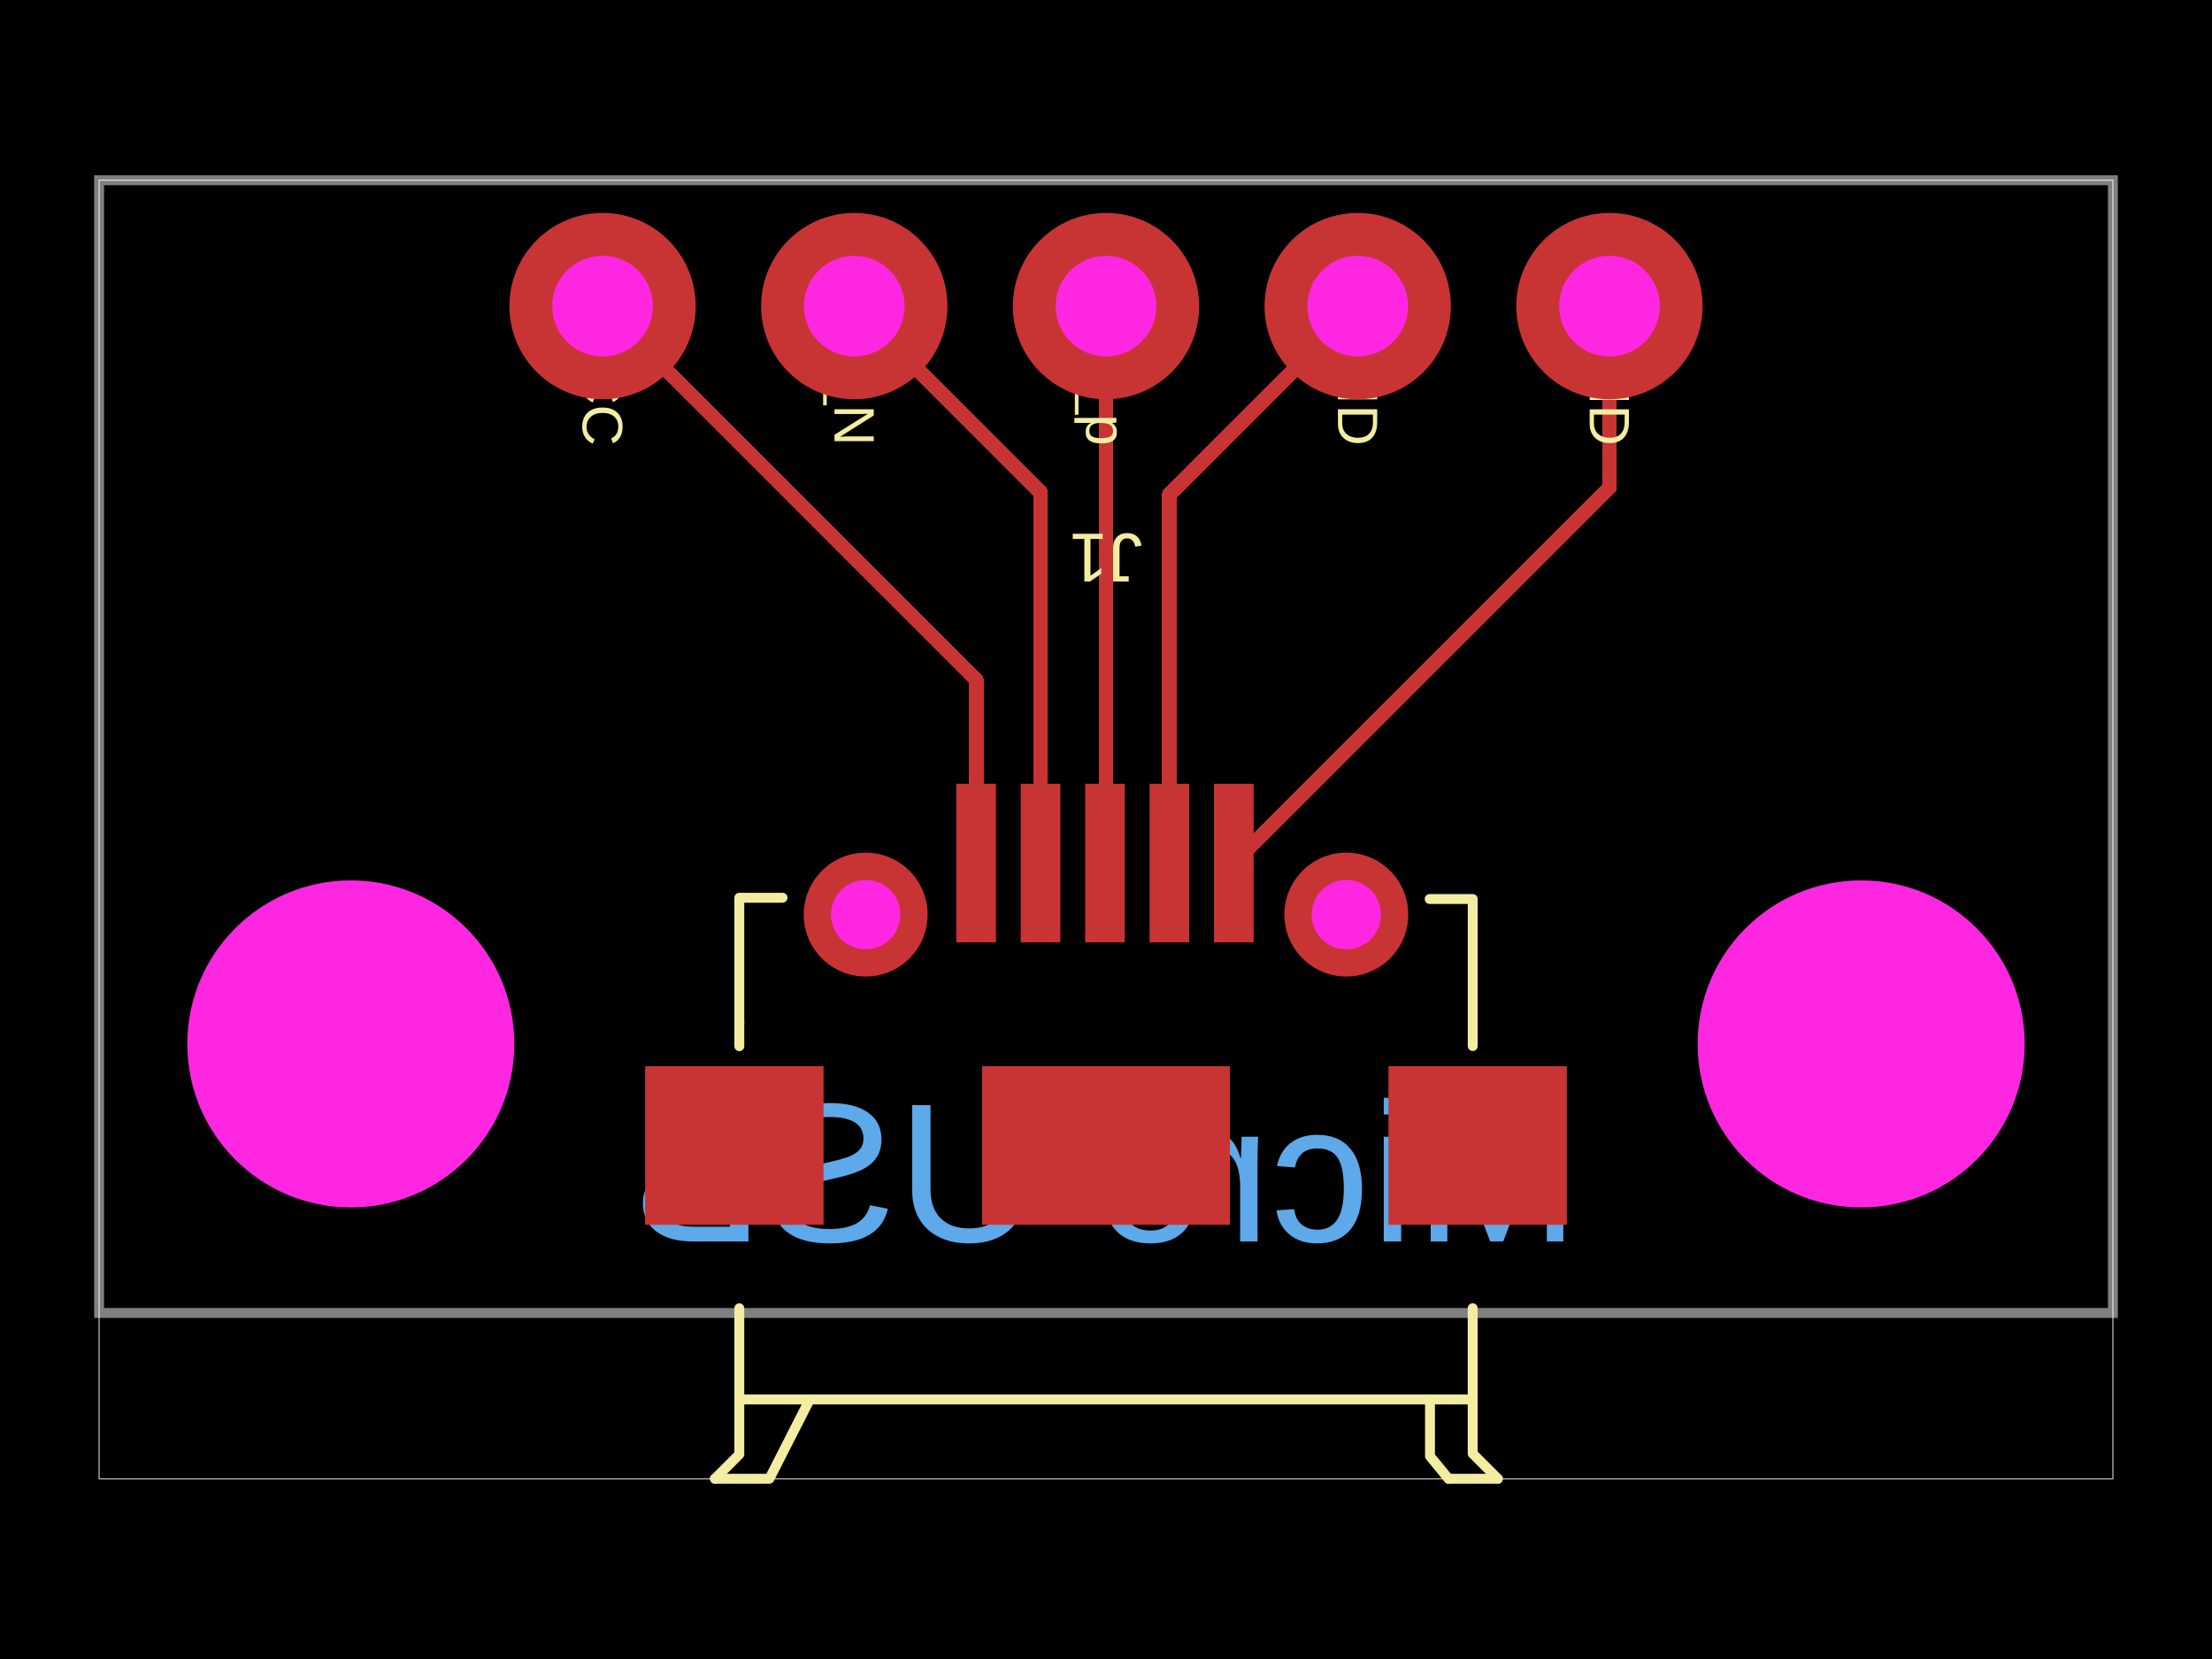
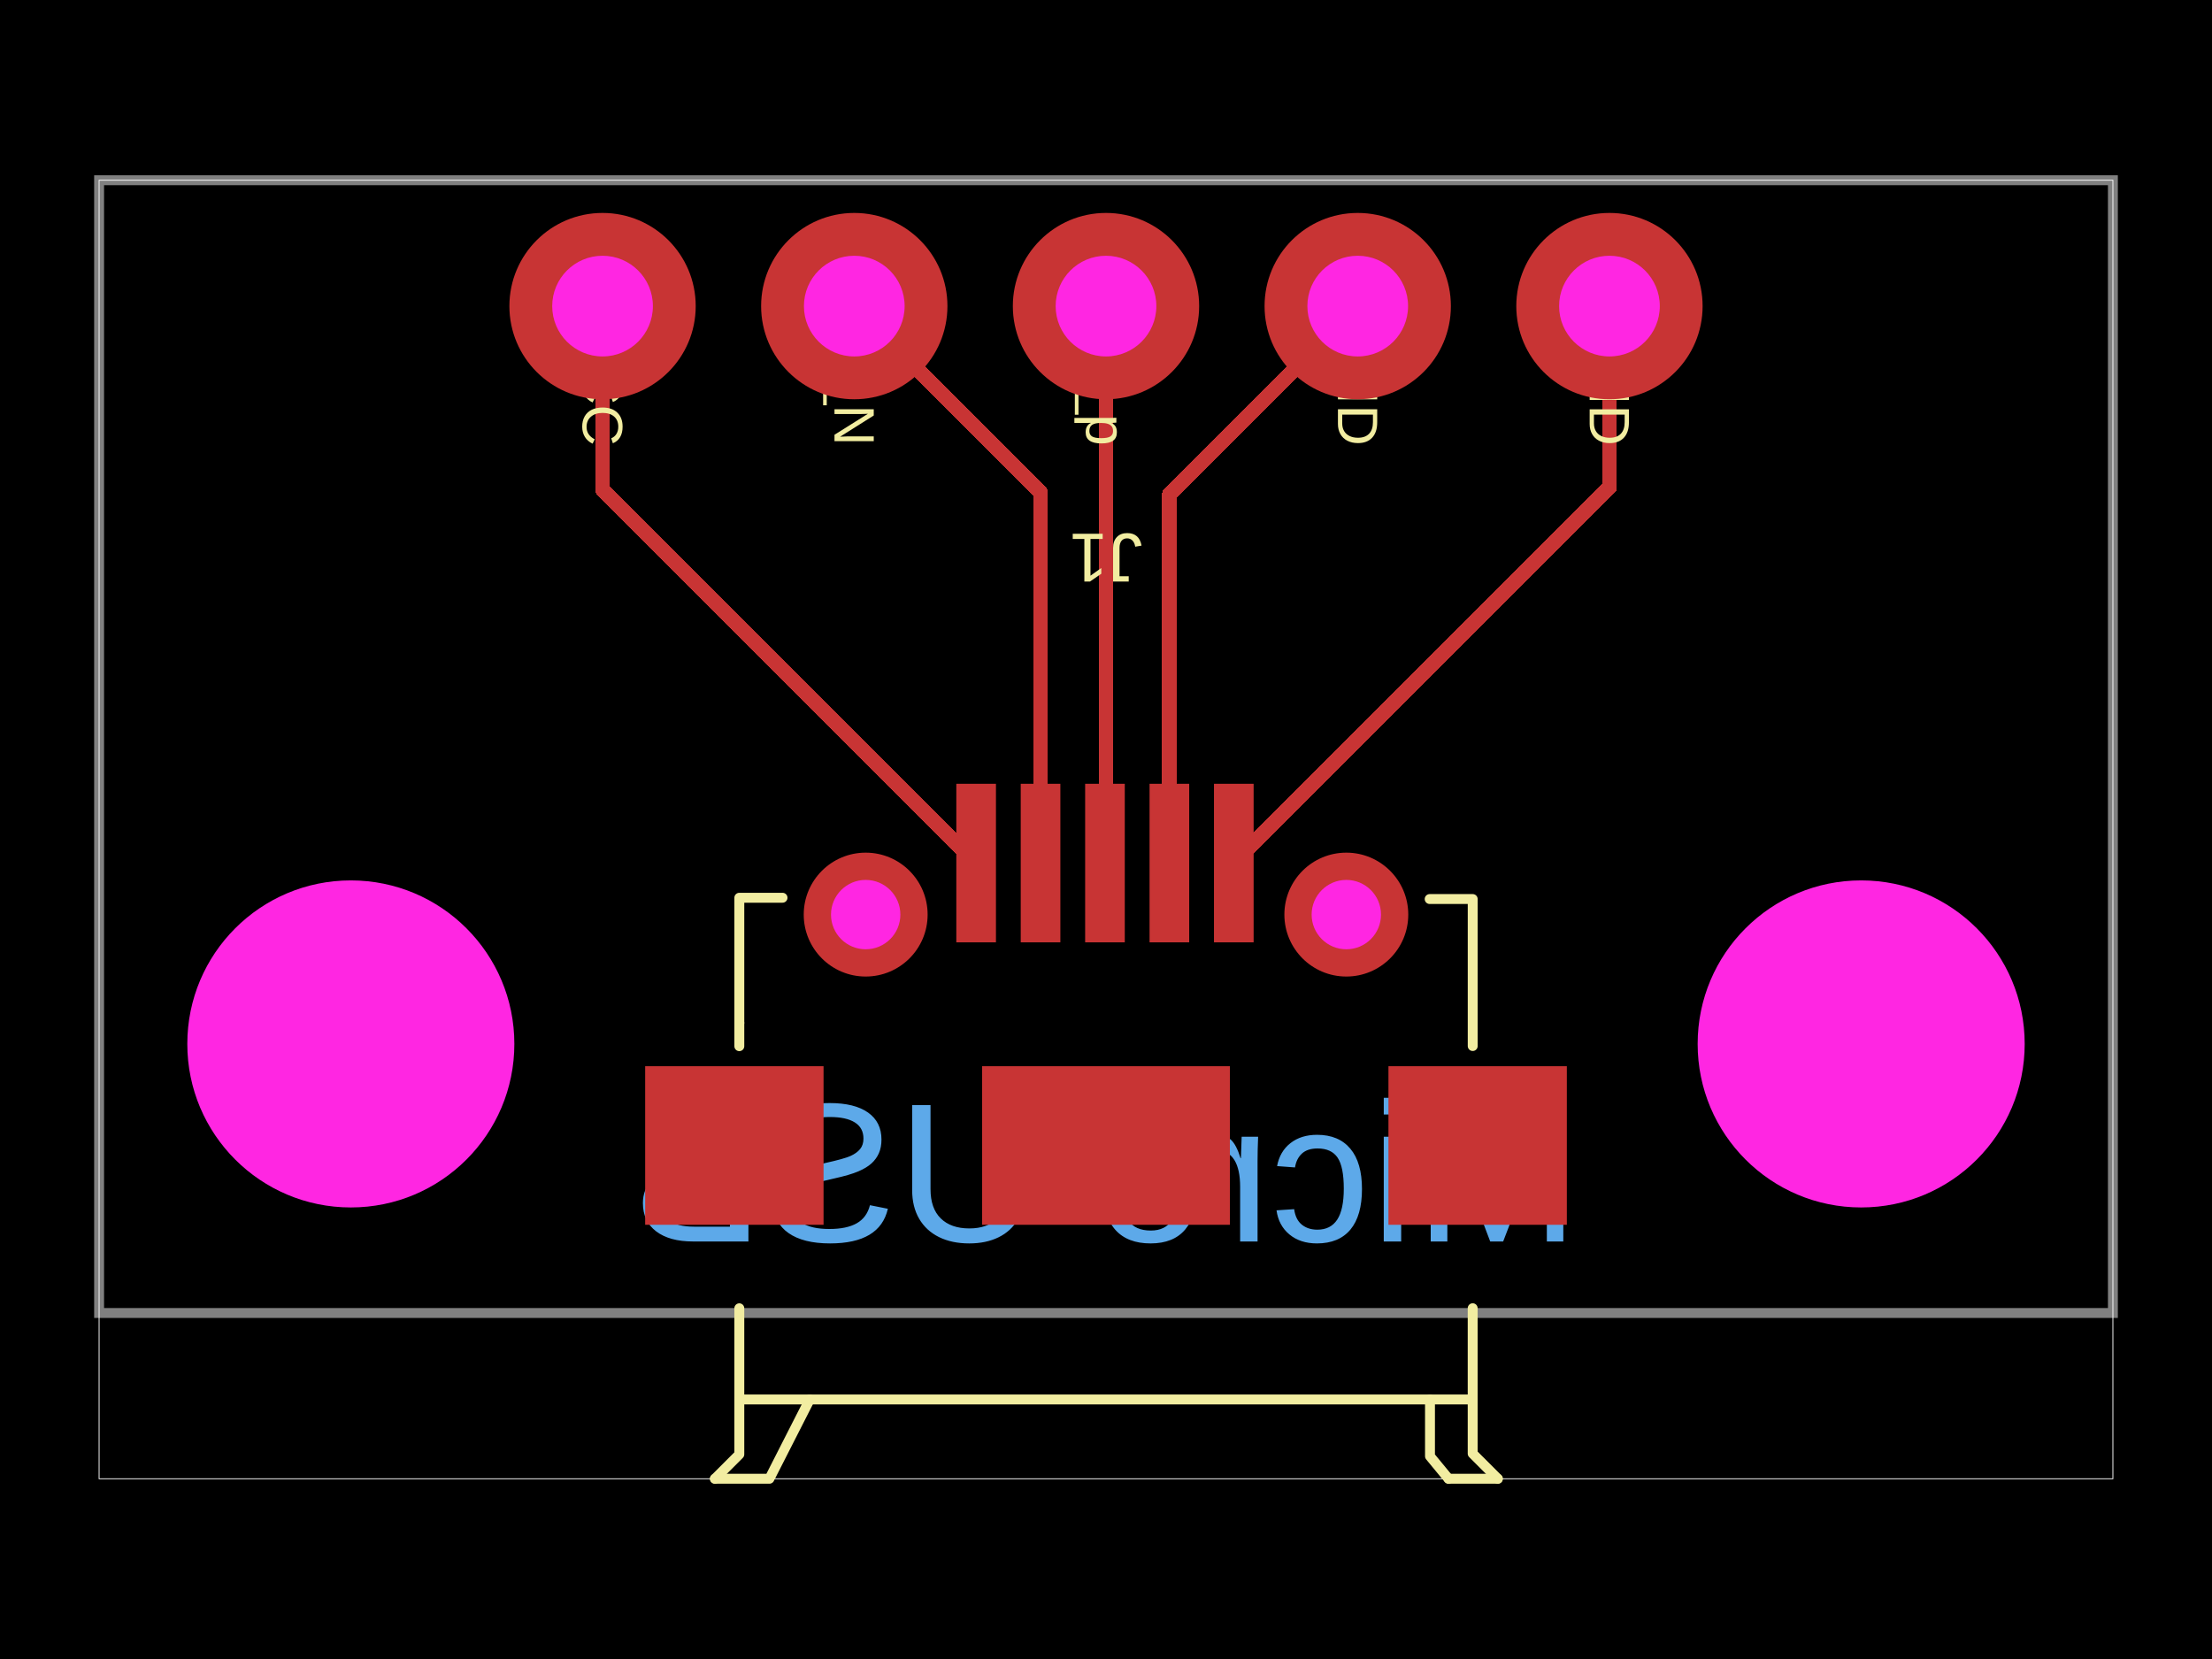
- <svg xmlns="http://www.w3.org/2000/svg" width="800" height="600">
+ <svg xmlns="http://www.w3.org/2000/svg" width="800" height="600" data-software-used-string="@tscircuit/core@0.0.1112">
  <style />
  <rect class="boundary" x="0" y="0" fill="#000" width="800" height="600" data-type="pcb_background" data-pcb-layer="global" />
  <rect class="pcb-boundary" fill="none" stroke="#fff" stroke-width="0.3" x="35.842" y="65.185" width="728.315" height="469.63" data-type="pcb_boundary" data-pcb-layer="global" />
  <path class="pcb-board" d="M 35.842 474.863 L 764.158 474.863 L 764.158 65.185 L 35.842 65.185 Z" fill="none" stroke="rgba(255, 255, 255, 0.5)" stroke-width="3.584" data-type="pcb_board" data-pcb-layer="board" />
-   <text x="0" y="0" dx="0" dy="0" fill="#5da9e9" font-family="Arial, sans-serif" font-size="71.685" text-anchor="middle" dominant-baseline="central" transform="matrix(-1,0,0,1,400,424.1458)" class="pcb-silkscreen-text pcb-silkscreen-bottom" data-pcb-silkscreen-text-id="pcb_silkscreen_text_6" stroke="none" data-type="pcb_silkscreen_text" data-pcb-layer="bottom">Micro USB</text>
+   <text x="0" y="0" dx="0" dy="0" fill="#5da9e9" font-family="Arial, sans-serif" font-size="71.685" text-anchor="middle" dominant-baseline="central" transform="matrix(-1,0,0,1,400,424.1458)" class="pcb-silkscreen-text pcb-silkscreen-bottom" data-pcb-silkscreen-text-id="null" stroke="none" data-type="pcb_silkscreen_text" data-pcb-layer="bottom">Micro USB</text>
  <rect class="pcb-pad" fill="rgb(200, 52, 52)" x="233.333" y="385.613" width="64.516" height="57.348" data-type="pcb_smtpad" data-pcb-layer="top" />
  <rect class="pcb-pad" fill="rgb(200, 52, 52)" x="355.197" y="385.613" width="89.606" height="57.348" data-type="pcb_smtpad" data-pcb-layer="top" />
  <rect class="pcb-pad" fill="rgb(200, 52, 52)" x="502.151" y="385.613" width="64.516" height="57.348" data-type="pcb_smtpad" data-pcb-layer="top" />
  <rect class="pcb-pad" fill="rgb(200, 52, 52)" x="439.052" y="283.467" width="14.337" height="57.348" data-type="pcb_smtpad" data-pcb-layer="top" />
  <rect class="pcb-pad" fill="rgb(200, 52, 52)" x="415.755" y="283.467" width="14.337" height="57.348" data-type="pcb_smtpad" data-pcb-layer="top" />
  <rect class="pcb-pad" fill="rgb(200, 52, 52)" x="392.458" y="283.467" width="14.337" height="57.348" data-type="pcb_smtpad" data-pcb-layer="top" />
  <rect class="pcb-pad" fill="rgb(200, 52, 52)" x="369.161" y="283.467" width="14.337" height="57.348" data-type="pcb_smtpad" data-pcb-layer="top" />
  <rect class="pcb-pad" fill="rgb(200, 52, 52)" x="345.864" y="283.467" width="14.337" height="57.348" data-type="pcb_smtpad" data-pcb-layer="top" />
-   <path class="pcb-trace" stroke="rgb(200, 52, 52)" fill="none" d="M 582.079 110.705 L 582.079 176.296" stroke-width="5.376" stroke-linecap="round" stroke-linejoin="round" shape-rendering="crispEdges" data-type="pcb_trace" data-pcb-layer="top" />
-   <path class="pcb-trace" stroke="rgb(200, 52, 52)" fill="none" d="M 582.079 176.296 L 446.237 312.139" stroke-width="5.376" stroke-linecap="round" stroke-linejoin="round" shape-rendering="crispEdges" data-type="pcb_trace" data-pcb-layer="top" />
-   <path class="pcb-trace" stroke="rgb(200, 52, 52)" fill="none" d="M 491.039 110.705 L 422.939 178.805" stroke-width="5.376" stroke-linecap="round" stroke-linejoin="round" shape-rendering="crispEdges" data-type="pcb_trace" data-pcb-layer="top" />
-   <path class="pcb-trace" stroke="rgb(200, 52, 52)" fill="none" d="M 422.939 178.805 L 422.939 312.139" stroke-width="5.376" stroke-linecap="round" stroke-linejoin="round" shape-rendering="crispEdges" data-type="pcb_trace" data-pcb-layer="top" />
-   <path class="pcb-trace" stroke="rgb(200, 52, 52)" fill="none" d="M 400 110.705 L 400 311.78" stroke-width="5.376" stroke-linecap="round" stroke-linejoin="round" shape-rendering="crispEdges" data-type="pcb_trace" data-pcb-layer="top" />
-   <path class="pcb-trace" stroke="rgb(200, 52, 52)" fill="none" d="M 400 311.78 L 399.642 312.139" stroke-width="5.376" stroke-linecap="round" stroke-linejoin="round" shape-rendering="crispEdges" data-type="pcb_trace" data-pcb-layer="top" />
-   <path class="pcb-trace" stroke="rgb(200, 52, 52)" fill="none" d="M 376.344 312.139 L 376.344 178.088" stroke-width="5.376" stroke-linecap="round" stroke-linejoin="round" shape-rendering="crispEdges" data-type="pcb_trace" data-pcb-layer="top" />
-   <path class="pcb-trace" stroke="rgb(200, 52, 52)" fill="none" d="M 376.344 178.088 L 308.961 110.705" stroke-width="5.376" stroke-linecap="round" stroke-linejoin="round" shape-rendering="crispEdges" data-type="pcb_trace" data-pcb-layer="top" />
-   <path class="pcb-trace" stroke="rgb(200, 52, 52)" fill="none" d="M 353.047 312.139 L 353.047 245.83" stroke-width="5.376" stroke-linecap="round" stroke-linejoin="round" shape-rendering="crispEdges" data-type="pcb_trace" data-pcb-layer="top" />
-   <path class="pcb-trace" stroke="rgb(200, 52, 52)" fill="none" d="M 353.047 245.83 L 217.921 110.705" stroke-width="5.376" stroke-linecap="round" stroke-linejoin="round" shape-rendering="crispEdges" data-type="pcb_trace" data-pcb-layer="top" />
+   <path class="pcb-trace" stroke="rgb(200, 52, 52)" fill="none" d="M 582.079 110.705 L 582.079 176.282" stroke-width="5.376" stroke-linecap="round" stroke-linejoin="round" shape-rendering="crispEdges" data-type="pcb_trace" data-pcb-layer="top" />
+   <path class="pcb-trace" stroke="rgb(200, 52, 52)" fill="none" d="M 582.079 176.282 L 446.221 312.141" stroke-width="5.376" stroke-linecap="round" stroke-linejoin="round" shape-rendering="crispEdges" data-type="pcb_trace" data-pcb-layer="top" />
+   <path class="pcb-trace" stroke="rgb(200, 52, 52)" fill="none" d="M 491.039 110.705 L 422.924 178.821" stroke-width="5.376" stroke-linecap="round" stroke-linejoin="round" shape-rendering="crispEdges" data-type="pcb_trace" data-pcb-layer="top" />
+   <path class="pcb-trace" stroke="rgb(200, 52, 52)" fill="none" d="M 422.924 178.821 L 422.924 312.141" stroke-width="5.376" stroke-linecap="round" stroke-linejoin="round" shape-rendering="crispEdges" data-type="pcb_trace" data-pcb-layer="top" />
+   <path class="pcb-trace" stroke="rgb(200, 52, 52)" fill="none" d="M 400 110.705 L 400 311.767" stroke-width="5.376" stroke-linecap="round" stroke-linejoin="round" shape-rendering="crispEdges" data-type="pcb_trace" data-pcb-layer="top" />
+   <path class="pcb-trace" stroke="rgb(200, 52, 52)" fill="none" d="M 400 311.767 L 399.627 312.141" stroke-width="5.376" stroke-linecap="round" stroke-linejoin="round" shape-rendering="crispEdges" data-type="pcb_trace" data-pcb-layer="top" />
+   <path class="pcb-trace" stroke="rgb(200, 52, 52)" fill="none" d="M 308.961 110.705 L 376.33 178.074" stroke-width="5.376" stroke-linecap="round" stroke-linejoin="round" shape-rendering="crispEdges" data-type="pcb_trace" data-pcb-layer="top" />
+   <path class="pcb-trace" stroke="rgb(200, 52, 52)" fill="none" d="M 376.33 178.074 L 376.33 312.141" stroke-width="5.376" stroke-linecap="round" stroke-linejoin="round" shape-rendering="crispEdges" data-type="pcb_trace" data-pcb-layer="top" />
+   <path class="pcb-trace" stroke="rgb(200, 52, 52)" fill="none" d="M 217.921 110.705 L 217.921 177.029" stroke-width="5.376" stroke-linecap="round" stroke-linejoin="round" shape-rendering="crispEdges" data-type="pcb_trace" data-pcb-layer="top" />
+   <path class="pcb-trace" stroke="rgb(200, 52, 52)" fill="none" d="M 217.921 177.029 L 353.033 312.141" stroke-width="5.376" stroke-linecap="round" stroke-linejoin="round" shape-rendering="crispEdges" data-type="pcb_trace" data-pcb-layer="top" />
  <path class="pcb-silkscreen pcb-silkscreen-top" d="M 258.552 534.796 L 278.269 534.815 L 292.874 506.118" fill="none" stroke="#f2eda1" stroke-width="3.584" stroke-linecap="round" stroke-linejoin="round" data-pcb-component-id="pcb_component_0" data-pcb-silkscreen-path-id="pcb_silkscreen_path_0" data-type="pcb_silkscreen_path" data-pcb-layer="top" />
  <path class="pcb-silkscreen pcb-silkscreen-top" d="M 517.176 506.141 L 517.176 526.669 L 523.884 534.815" fill="none" stroke="#f2eda1" stroke-width="3.584" stroke-linecap="round" stroke-linejoin="round" data-pcb-component-id="pcb_component_0" data-pcb-silkscreen-path-id="pcb_silkscreen_path_1" data-type="pcb_silkscreen_path" data-pcb-layer="top" />
  <path class="pcb-silkscreen pcb-silkscreen-top" d="M 541.71 534.815 L 523.884 534.815" fill="none" stroke="#f2eda1" stroke-width="3.584" stroke-linecap="round" stroke-linejoin="round" data-pcb-component-id="pcb_component_0" data-pcb-silkscreen-path-id="pcb_silkscreen_path_2" data-type="pcb_silkscreen_path" data-pcb-layer="top" />
  <path class="pcb-silkscreen pcb-silkscreen-top" d="M 532.616 506.141 L 532.616 525.721 L 541.71 534.815" fill="none" stroke="#f2eda1" stroke-width="3.584" stroke-linecap="round" stroke-linejoin="round" data-pcb-component-id="pcb_component_0" data-pcb-silkscreen-path-id="pcb_silkscreen_path_3" data-type="pcb_silkscreen_path" data-pcb-layer="top" />
  <path class="pcb-silkscreen pcb-silkscreen-top" d="M 267.384 506.141 L 267.384 525.988 L 258.557 534.815" fill="none" stroke="#f2eda1" stroke-width="3.584" stroke-linecap="round" stroke-linejoin="round" data-pcb-component-id="pcb_component_0" data-pcb-silkscreen-path-id="pcb_silkscreen_path_4" data-type="pcb_silkscreen_path" data-pcb-layer="top" />
  <path class="pcb-silkscreen pcb-silkscreen-top" d="M 267.384 369.941 L 267.384 324.684 L 283.012 324.684" fill="none" stroke="#f2eda1" stroke-width="3.584" stroke-linecap="round" stroke-linejoin="round" data-pcb-component-id="pcb_component_0" data-pcb-silkscreen-path-id="pcb_silkscreen_path_5" data-type="pcb_silkscreen_path" data-pcb-layer="top" />
  <path class="pcb-silkscreen pcb-silkscreen-top" d="M 517.058 325.15 L 532.626 325.15 L 532.626 326.971 L 532.626 378.317" fill="none" stroke="#f2eda1" stroke-width="3.584" stroke-linecap="round" stroke-linejoin="round" data-pcb-component-id="pcb_component_0" data-pcb-silkscreen-path-id="pcb_silkscreen_path_6" data-type="pcb_silkscreen_path" data-pcb-layer="top" />
  <path class="pcb-silkscreen pcb-silkscreen-top" d="M 267.384 378.371 L 267.384 369.941" fill="none" stroke="#f2eda1" stroke-width="3.584" stroke-linecap="round" stroke-linejoin="round" data-pcb-component-id="pcb_component_0" data-pcb-silkscreen-path-id="pcb_silkscreen_path_7" data-type="pcb_silkscreen_path" data-pcb-layer="top" />
  <path class="pcb-silkscreen pcb-silkscreen-top" d="M 532.616 473.134 L 532.616 506.141 L 267.384 506.141 L 267.384 473.152" fill="none" stroke="#f2eda1" stroke-width="3.584" stroke-linecap="round" stroke-linejoin="round" data-pcb-component-id="pcb_component_0" data-pcb-silkscreen-path-id="pcb_silkscreen_path_8" data-type="pcb_silkscreen_path" data-pcb-layer="top" />
-   <text x="0" y="0" dx="0" dy="0" fill="#f2eda1" font-family="Arial, sans-serif" font-size="20.645" text-anchor="end" dominant-baseline="central" transform="matrix(-1.8369701987210297e-16,1,-1,-1.8369701987210297e-16,582.0789,161.2426)" class="pcb-silkscreen-text pcb-silkscreen-top" data-pcb-silkscreen-text-id="pcb_silkscreen_text_0" stroke="none" data-type="pcb_silkscreen_text" data-pcb-layer="top">GND</text>
-   <text x="0" y="0" dx="0" dy="0" fill="#f2eda1" font-family="Arial, sans-serif" font-size="20.645" text-anchor="end" dominant-baseline="central" transform="matrix(-1.8369701987210297e-16,1,-1,-1.8369701987210297e-16,491.0394,161.2426)" class="pcb-silkscreen-text pcb-silkscreen-top" data-pcb-silkscreen-text-id="pcb_silkscreen_text_1" stroke="none" data-type="pcb_silkscreen_text" data-pcb-layer="top">ID</text>
-   <text x="0" y="0" dx="0" dy="0" fill="#f2eda1" font-family="Arial, sans-serif" font-size="20.645" text-anchor="end" dominant-baseline="central" transform="matrix(-1.8369701987210297e-16,1,-1,-1.8369701987210297e-16,400,161.2426)" class="pcb-silkscreen-text pcb-silkscreen-top" data-pcb-silkscreen-text-id="pcb_silkscreen_text_2" stroke="none" data-type="pcb_silkscreen_text" data-pcb-layer="top">D_p</text>
-   <text x="0" y="0" dx="0" dy="0" fill="#f2eda1" font-family="Arial, sans-serif" font-size="20.645" text-anchor="end" dominant-baseline="central" transform="matrix(-1.8369701987210297e-16,1,-1,-1.8369701987210297e-16,308.9606,161.2426)" class="pcb-silkscreen-text pcb-silkscreen-top" data-pcb-silkscreen-text-id="pcb_silkscreen_text_3" stroke="none" data-type="pcb_silkscreen_text" data-pcb-layer="top">D_N</text>
-   <text x="0" y="0" dx="0" dy="0" fill="#f2eda1" font-family="Arial, sans-serif" font-size="20.645" text-anchor="end" dominant-baseline="central" transform="matrix(-1.8369701987210297e-16,1,-1,-1.8369701987210297e-16,217.9211,161.2426)" class="pcb-silkscreen-text pcb-silkscreen-top" data-pcb-silkscreen-text-id="pcb_silkscreen_text_4" stroke="none" data-type="pcb_silkscreen_text" data-pcb-layer="top">VCC</text>
-   <text x="0" y="0" dx="0" dy="0" fill="#f2eda1" font-family="Arial, sans-serif" font-size="25.09" text-anchor="middle" dominant-baseline="central" transform="matrix(-1,-1.2246467991473532e-16,1.2246467991473532e-16,-1,400,201.7444)" class="pcb-silkscreen-text pcb-silkscreen-top" data-pcb-silkscreen-text-id="pcb_silkscreen_text_5" stroke="none" data-type="pcb_silkscreen_text" data-pcb-layer="top">J1</text>
+   <text x="0" y="0" dx="0" dy="0" fill="#f2eda1" font-family="Arial, sans-serif" font-size="20.645" text-anchor="end" dominant-baseline="central" transform="matrix(-1.8369701987210297e-16,1,-1,-1.8369701987210297e-16,582.0789,161.2426)" class="pcb-silkscreen-text pcb-silkscreen-top" data-pcb-silkscreen-text-id="pcb_component_1" stroke="none" data-type="pcb_silkscreen_text" data-pcb-layer="top">GND</text>
+   <text x="0" y="0" dx="0" dy="0" fill="#f2eda1" font-family="Arial, sans-serif" font-size="20.645" text-anchor="end" dominant-baseline="central" transform="matrix(-1.8369701987210297e-16,1,-1,-1.8369701987210297e-16,491.0394,161.2426)" class="pcb-silkscreen-text pcb-silkscreen-top" data-pcb-silkscreen-text-id="pcb_component_1" stroke="none" data-type="pcb_silkscreen_text" data-pcb-layer="top">ID</text>
+   <text x="0" y="0" dx="0" dy="0" fill="#f2eda1" font-family="Arial, sans-serif" font-size="20.645" text-anchor="end" dominant-baseline="central" transform="matrix(-1.8369701987210297e-16,1,-1,-1.8369701987210297e-16,400,161.2426)" class="pcb-silkscreen-text pcb-silkscreen-top" data-pcb-silkscreen-text-id="pcb_component_1" stroke="none" data-type="pcb_silkscreen_text" data-pcb-layer="top">D_p</text>
+   <text x="0" y="0" dx="0" dy="0" fill="#f2eda1" font-family="Arial, sans-serif" font-size="20.645" text-anchor="end" dominant-baseline="central" transform="matrix(-1.8369701987210297e-16,1,-1,-1.8369701987210297e-16,308.9606,161.2426)" class="pcb-silkscreen-text pcb-silkscreen-top" data-pcb-silkscreen-text-id="pcb_component_1" stroke="none" data-type="pcb_silkscreen_text" data-pcb-layer="top">D_N</text>
+   <text x="0" y="0" dx="0" dy="0" fill="#f2eda1" font-family="Arial, sans-serif" font-size="20.645" text-anchor="end" dominant-baseline="central" transform="matrix(-1.8369701987210297e-16,1,-1,-1.8369701987210297e-16,217.9211,161.2426)" class="pcb-silkscreen-text pcb-silkscreen-top" data-pcb-silkscreen-text-id="pcb_component_1" stroke="none" data-type="pcb_silkscreen_text" data-pcb-layer="top">VCC</text>
+   <text x="0" y="0" dx="0" dy="0" fill="#f2eda1" font-family="Arial, sans-serif" font-size="25.09" text-anchor="middle" dominant-baseline="central" transform="matrix(-1,-1.2246467991473532e-16,1.2246467991473532e-16,-1,400,201.7444)" class="pcb-silkscreen-text pcb-silkscreen-top" data-pcb-silkscreen-text-id="pcb_component_1" stroke="none" data-type="pcb_silkscreen_text" data-pcb-layer="top">J1</text>
  <g data-type="pcb_plated_hole" data-pcb-layer="through">
    <circle class="pcb-hole-outer" fill="rgb(200, 52, 52)" cx="313.085" cy="330.776" r="22.402" data-type="pcb_plated_hole" data-pcb-layer="top" />
    <circle class="pcb-hole-inner" fill="#FF26E2" cx="313.085" cy="330.776" r="12.545" data-type="pcb_plated_hole_drill" data-pcb-layer="drill" />
  </g>
  <g data-type="pcb_plated_hole" data-pcb-layer="through">
    <circle class="pcb-hole-outer" fill="rgb(200, 52, 52)" cx="486.915" cy="330.776" r="22.402" data-type="pcb_plated_hole" data-pcb-layer="top" />
    <circle class="pcb-hole-inner" fill="#FF26E2" cx="486.915" cy="330.776" r="12.545" data-type="pcb_plated_hole_drill" data-pcb-layer="drill" />
  </g>
  <g data-type="pcb_plated_hole" data-pcb-layer="through">
    <circle class="pcb-hole-outer" fill="rgb(200, 52, 52)" cx="582.079" cy="110.705" r="33.692" data-type="pcb_plated_hole" data-pcb-layer="top" />
    <circle class="pcb-hole-inner" fill="#FF26E2" cx="582.079" cy="110.705" r="18.208" data-type="pcb_plated_hole_drill" data-pcb-layer="drill" />
  </g>
  <g data-type="pcb_plated_hole" data-pcb-layer="through">
    <circle class="pcb-hole-outer" fill="rgb(200, 52, 52)" cx="491.039" cy="110.705" r="33.692" data-type="pcb_plated_hole" data-pcb-layer="top" />
    <circle class="pcb-hole-inner" fill="#FF26E2" cx="491.039" cy="110.705" r="18.208" data-type="pcb_plated_hole_drill" data-pcb-layer="drill" />
  </g>
  <g data-type="pcb_plated_hole" data-pcb-layer="through">
    <circle class="pcb-hole-outer" fill="rgb(200, 52, 52)" cx="400" cy="110.705" r="33.692" data-type="pcb_plated_hole" data-pcb-layer="top" />
    <circle class="pcb-hole-inner" fill="#FF26E2" cx="400" cy="110.705" r="18.208" data-type="pcb_plated_hole_drill" data-pcb-layer="drill" />
  </g>
  <g data-type="pcb_plated_hole" data-pcb-layer="through">
    <circle class="pcb-hole-outer" fill="rgb(200, 52, 52)" cx="308.961" cy="110.705" r="33.692" data-type="pcb_plated_hole" data-pcb-layer="top" />
    <circle class="pcb-hole-inner" fill="#FF26E2" cx="308.961" cy="110.705" r="18.208" data-type="pcb_plated_hole_drill" data-pcb-layer="drill" />
  </g>
  <g data-type="pcb_plated_hole" data-pcb-layer="through">
    <circle class="pcb-hole-outer" fill="rgb(200, 52, 52)" cx="217.921" cy="110.705" r="33.692" data-type="pcb_plated_hole" data-pcb-layer="top" />
    <circle class="pcb-hole-inner" fill="#FF26E2" cx="217.921" cy="110.705" r="18.208" data-type="pcb_plated_hole_drill" data-pcb-layer="drill" />
  </g>
  <circle class="pcb-hole" cx="673.118" cy="377.551" r="59.14" fill="#FF26E2" data-type="pcb_hole" data-pcb-layer="drill" />
  <circle class="pcb-hole" cx="126.882" cy="377.551" r="59.14" fill="#FF26E2" data-type="pcb_hole" data-pcb-layer="drill" />
</svg>
